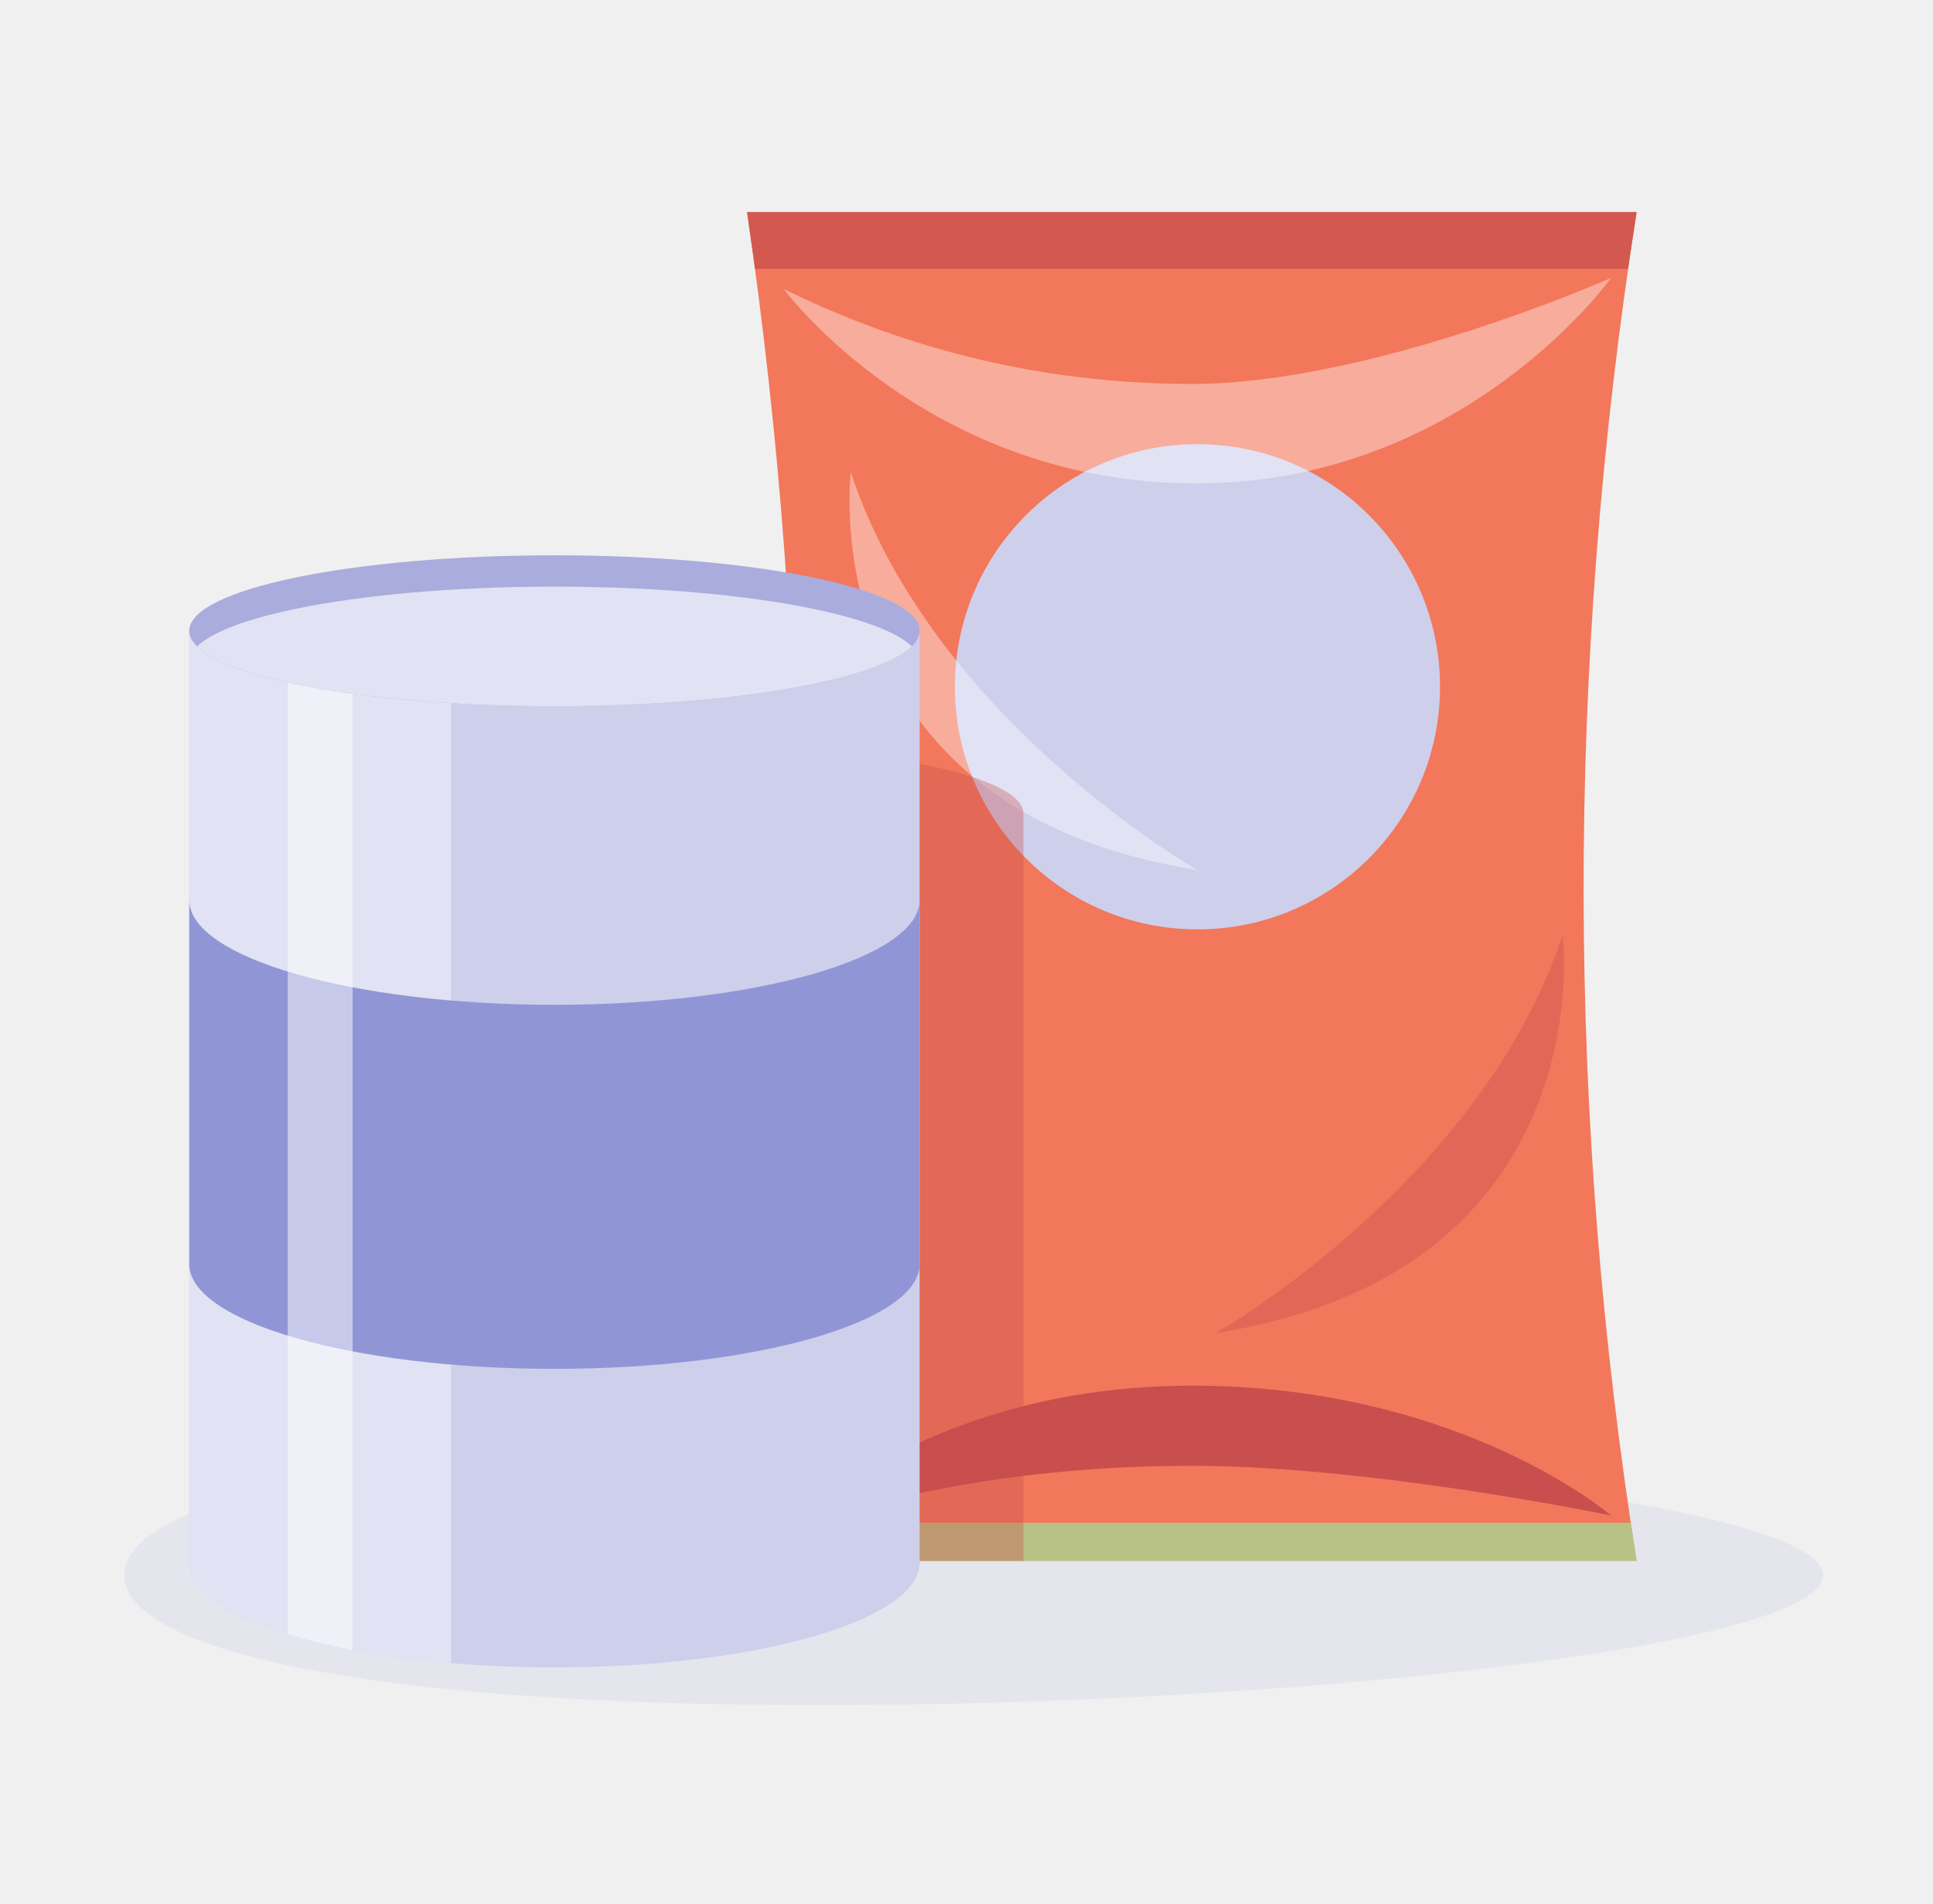
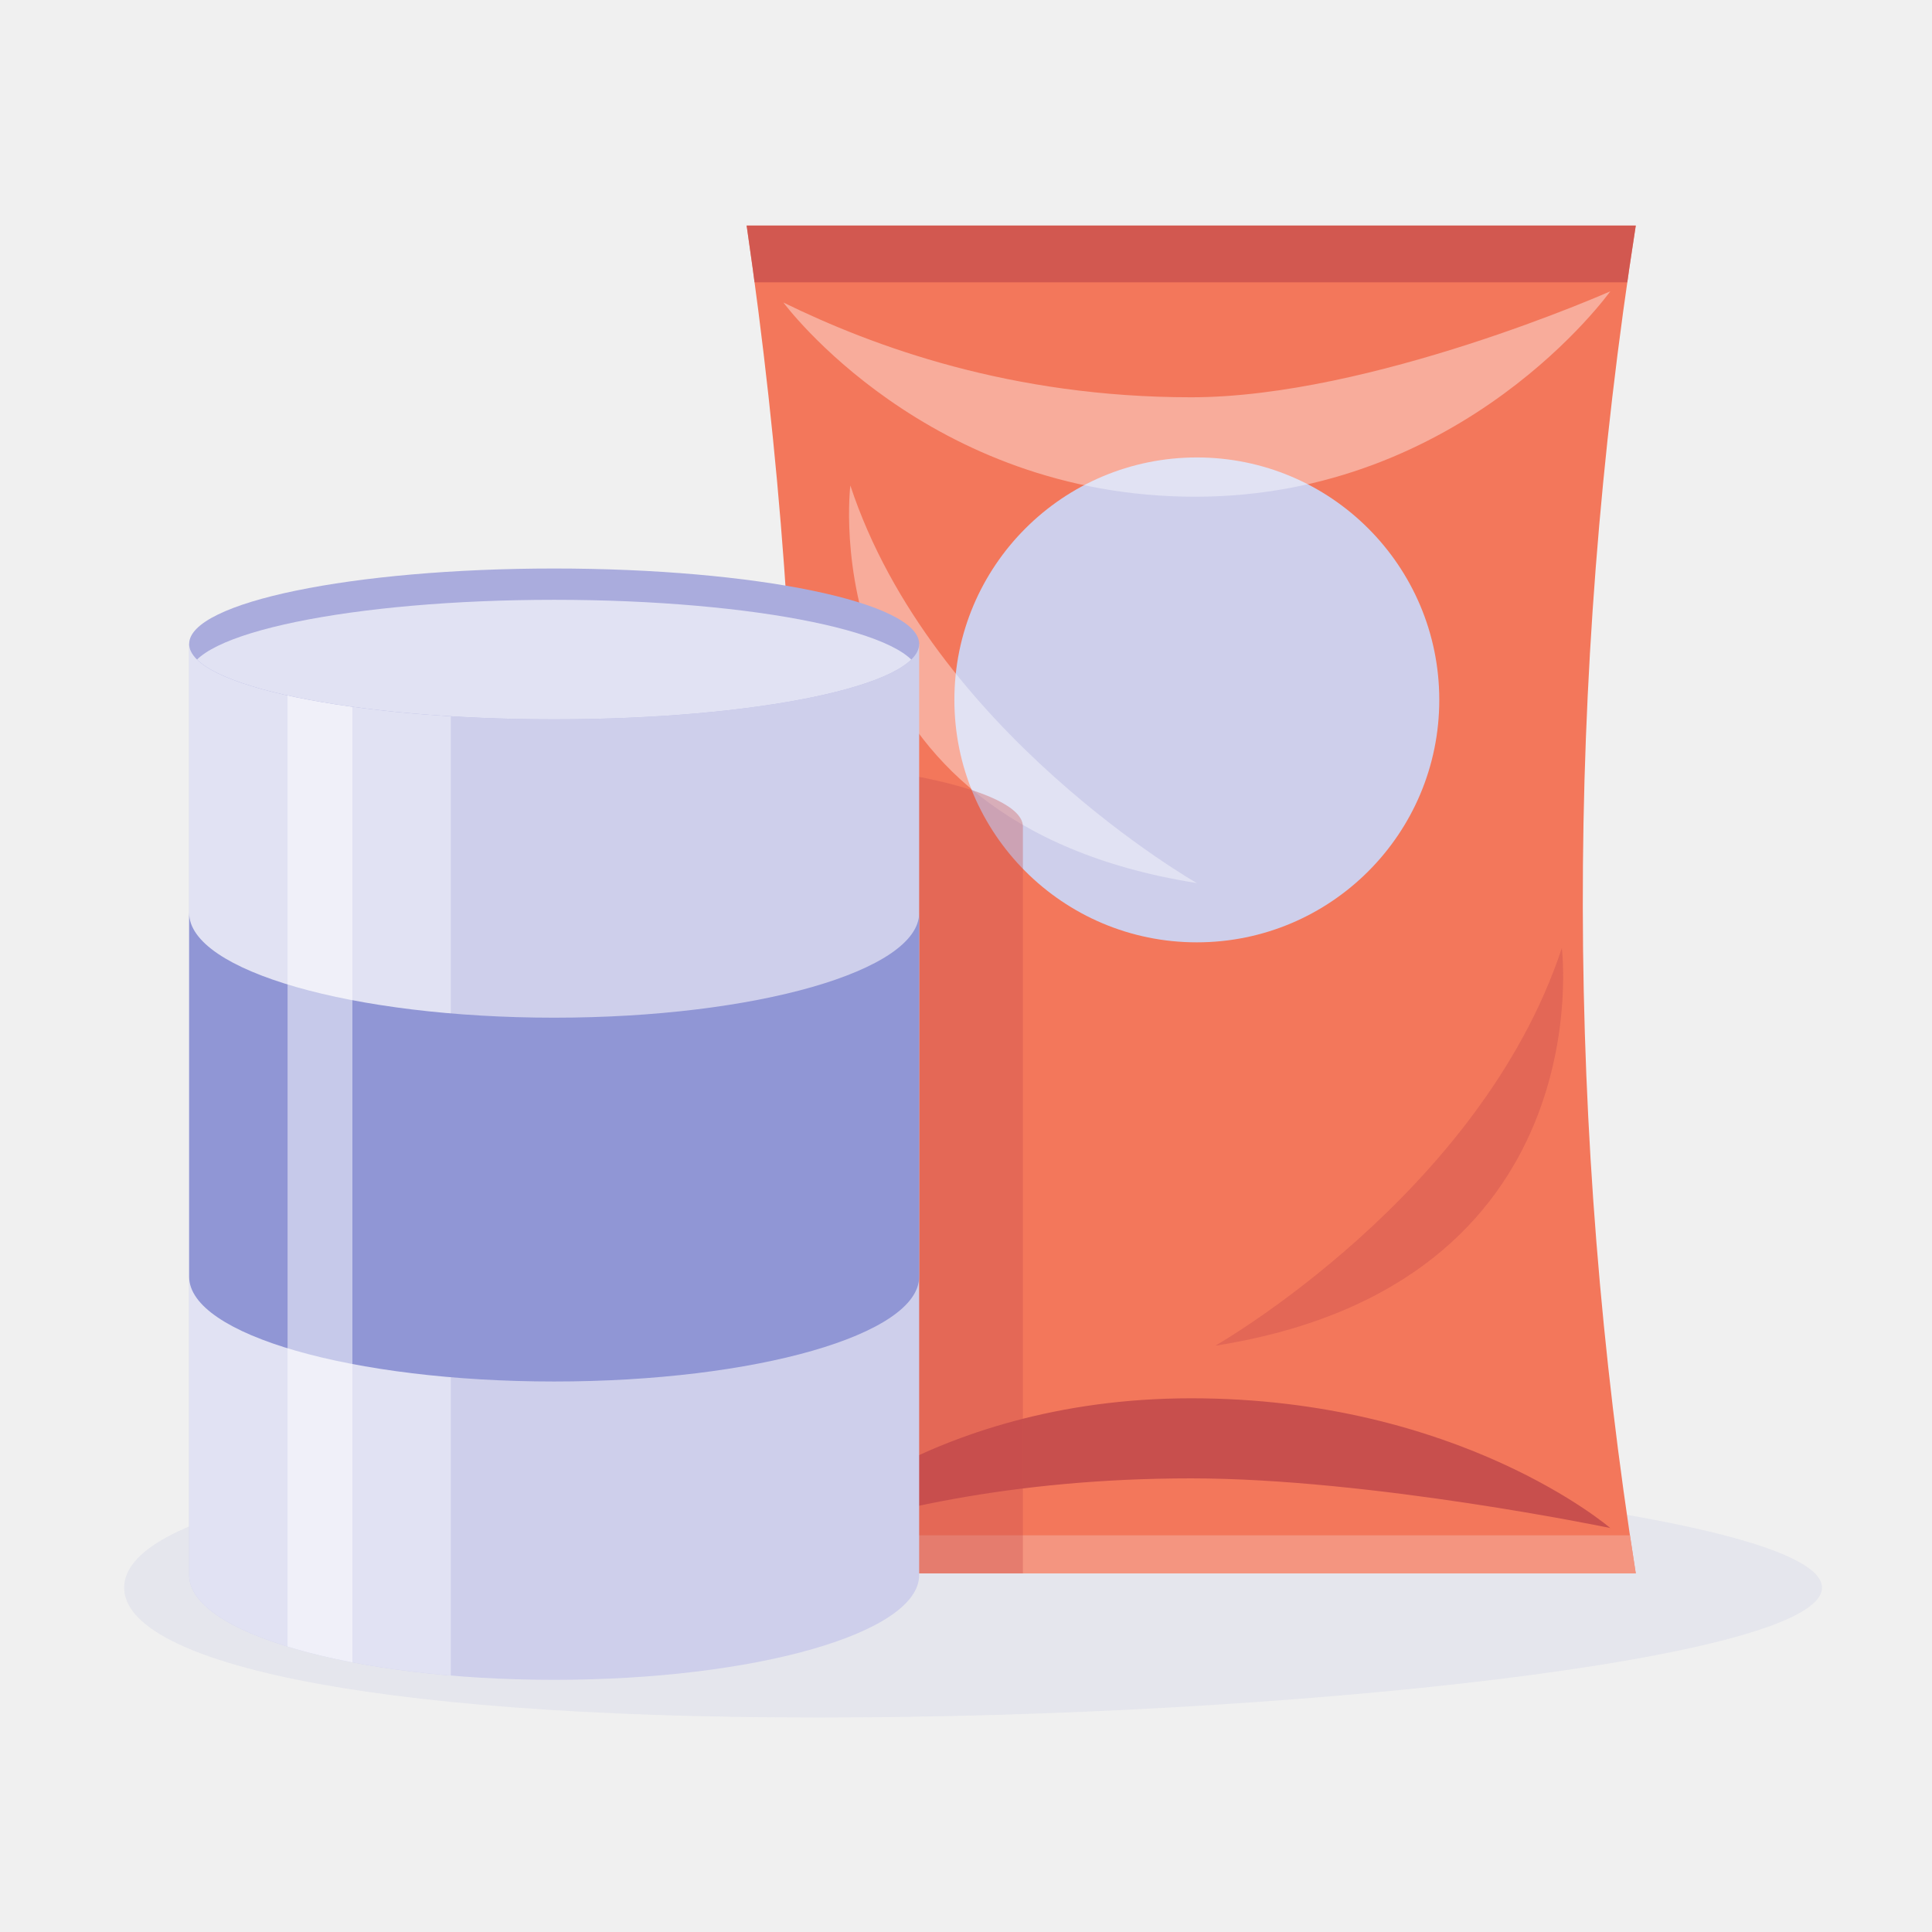
- <svg xmlns="http://www.w3.org/2000/svg" width="100%" height="100%" viewBox="0 0 65 64" version="1.1" xml:space="preserve" style="fill-rule:evenodd;clip-rule:evenodd;stroke-linejoin:round;stroke-miterlimit:2;">
-   <rect id="Food-Manufacturers" x="0.738" y="0" width="64" height="64" style="fill:none;" />
-   <path d="M27.546,48.587C43.309,48.587 61.299,50.545 61.299,52.956C61.299,55.368 43.309,57.326 27.546,57.326C11.782,57.326 4.177,55.368 4.177,52.956C4.177,50.545 11.782,48.587 27.546,48.587Z" style="fill:#b5b8e2;fill-opacity:0.18;" />
+ <svg xmlns="http://www.w3.org/2000/svg" width="100%" height="100%" viewBox="0 0 65 65" version="1.1" xml:space="preserve" style="fill-rule:evenodd;clip-rule:evenodd;stroke-linejoin:round;stroke-miterlimit:2;">
+   <rect id="Food-Manufacturers" x="0.738" y="0.458" width="64" height="64" style="fill:none;" />
+   <path d="M27.546,49.045C43.309,49.045 61.299,51.003 61.299,53.415C61.299,55.826 43.309,57.784 27.546,57.784C11.782,57.784 4.177,55.826 4.177,53.415C4.177,51.003 11.782,49.045 27.546,49.045Z" style="fill:#b5b8e2;fill-opacity:0.18;" />
  <g>
-     <path d="M55.034,7.131L25.12,7.131C27.357,22.437 27.361,37.553 25.12,52.477L55.034,52.477C52.699,37.694 52.616,22.579 55.034,7.131Z" style="fill:#f3775b;" />
+     <path d="M55.034,7.589L25.12,7.589C27.357,22.896 27.361,38.011 25.12,52.935L55.034,52.935C52.699,38.152 52.616,23.038 55.034,7.589Z" style="fill:#f3775b;" />
    <clipPath id="_clip1">
-       <path d="M55.034,7.131L25.12,7.131C27.357,22.437 27.361,37.553 25.12,52.477L55.034,52.477C52.699,37.694 52.616,22.579 55.034,7.131Z" />
+       <path d="M55.034,7.589L25.12,7.589C27.357,22.896 27.361,38.011 25.12,52.935L55.034,52.935C52.699,38.152 52.616,23.038 55.034,7.589Z" />
    </clipPath>
    <g clip-path="url(#_clip1)">
-       <rect x="20.919" y="3.266" width="40.806" height="5.774" style="fill:#c84f4d;fill-opacity:0.76;" />
-       <rect x="20.919" y="51.195" width="40.806" height="5.774" style="fill:#a7da94;fill-opacity:0.76;" />
-       <path id="_-Curve-" d="M26.357,51.484C26.357,51.484 31.041,46.586 40.077,46.586C49.113,46.586 54.176,50.951 54.176,50.951C54.176,50.951 46.14,49.28 40.077,49.28C34.014,49.28 29.384,50.395 26.357,51.484Z" style="fill:#c84f4d;" />
-       <circle cx="40.266" cy="23.089" r="8.157" style="fill:#cecfeb;" />
-       <path d="M26.357,9.719C26.357,9.719 31.178,16.254 40.213,16.254C49.249,16.254 54.176,9.343 54.176,9.343C54.176,9.343 46.14,12.908 40.077,12.908C34.014,12.908 29.384,11.202 26.357,9.719Z" style="fill:#fff;fill-opacity:0.39;" />
-       <path d="M28.609,15.876C28.609,15.876 27.199,27.191 40.266,29.252C40.266,29.252 31.347,24.171 28.609,15.876Z" style="fill:#fff;fill-opacity:0.39;" />
-       <path d="M52.546,31.439C52.546,31.439 53.956,42.754 40.889,44.816C40.889,44.816 49.808,39.734 52.546,31.439Z" style="fill:#c84f4d;fill-opacity:0.39;" />
-       <path d="M12.108,27.352C12.108,26.08 17.105,25.048 23.261,25.048C29.417,25.048 34.415,26.08 34.415,27.352L34.415,55.808C34.415,57.574 29.417,59.008 23.261,59.008C17.105,59.008 12.108,57.574 12.108,55.808L12.108,27.352Z" style="fill:#c84f4d;fill-opacity:0.35;" />
+       <rect x="20.919" y="3.725" width="40.806" height="5.774" style="fill:#c84f4d;fill-opacity:0.76;" />
+       <rect x="20.919" y="51.654" width="40.806" height="5.774" style="fill:#f59f8b;fill-opacity:0.76;" />
+       <path id="_-Curve-" d="M26.357,51.942C26.357,51.942 31.041,47.044 40.077,47.044C49.113,47.044 54.176,51.409 54.176,51.409C54.176,51.409 46.14,49.738 40.077,49.738C34.014,49.738 29.384,50.854 26.357,51.942Z" style="fill:#c84f4d;" />
+       <circle cx="40.266" cy="23.547" r="8.157" style="fill:#cecfeb;" />
+       <path d="M26.357,10.178C26.357,10.178 31.178,16.712 40.213,16.712C49.249,16.712 54.176,9.801 54.176,9.801C54.176,9.801 46.14,13.366 40.077,13.366C34.014,13.366 29.384,11.66 26.357,10.178Z" style="fill:#fff;fill-opacity:0.39;" />
+       <path d="M28.609,16.334C28.609,16.334 27.199,27.649 40.266,29.71C40.266,29.71 31.347,24.629 28.609,16.334Z" style="fill:#fff;fill-opacity:0.39;" />
+       <path d="M52.546,31.897C52.546,31.897 53.956,43.213 40.889,45.274C40.889,45.274 49.808,40.192 52.546,31.897Z" style="fill:#c84f4d;fill-opacity:0.39;" />
+       <path d="M12.108,27.811C12.108,26.539 17.105,25.506 23.261,25.506C29.417,25.506 34.415,26.539 34.415,27.811L34.415,56.266C34.415,58.032 29.417,59.466 23.261,59.466C17.105,59.466 12.108,58.032 12.108,56.266L12.108,27.811Z" style="fill:#c84f4d;fill-opacity:0.35;" />
    </g>
  </g>
  <g>
-     <path d="M30.924,52.535C30.924,54.48 25.422,56.058 18.644,56.058C11.866,56.058 6.364,54.48 6.364,52.535L6.364,21.206L30.924,21.206L30.924,52.535Z" style="fill:#cecfeb;" />
+     <path d="M30.924,52.993C30.924,54.938 25.422,56.516 18.644,56.516C11.866,56.516 6.364,54.938 6.364,52.993L6.364,21.664L30.924,21.664L30.924,52.993Z" style="fill:#cecfeb;" />
    <clipPath id="_clip2">
-       <path d="M30.924,52.535C30.924,54.48 25.422,56.058 18.644,56.058C11.866,56.058 6.364,54.48 6.364,52.535L6.364,21.206L30.924,21.206L30.924,52.535Z" />
+       <path d="M30.924,52.993C30.924,54.938 25.422,56.516 18.644,56.516C11.866,56.516 6.364,54.938 6.364,52.993L6.364,21.664L30.924,21.664L30.924,52.993Z" />
    </clipPath>
    <g clip-path="url(#_clip2)">
-       <rect x="6.364" y="21.206" width="8.803" height="43.253" style="fill:#e1e2f3;" />
-       <path d="M30.924,30.258L30.924,42.498C30.924,44.442 25.422,46.021 18.644,46.021C11.866,46.021 6.364,44.442 6.364,42.498L6.364,30.258C6.364,32.202 11.867,33.781 18.644,33.781C25.422,33.781 30.924,32.202 30.924,30.258Z" style="fill:#9096d5;" />
-       <rect x="9.675" y="21.206" width="2.181" height="43.253" style="fill:#fff;fill-opacity:0.49;" />
+       <rect x="6.364" y="21.664" width="8.803" height="43.253" style="fill:#e1e2f3;" />
+       <path d="M30.924,30.716L30.924,42.956C30.924,44.9 25.422,46.479 18.644,46.479C11.866,46.479 6.364,44.9 6.364,42.956L6.364,30.716C6.364,32.66 11.867,34.239 18.644,34.239C25.422,34.239 30.924,32.66 30.924,30.716Z" style="fill:#9096d5;" />
+       <rect x="9.675" y="21.664" width="2.181" height="43.253" style="fill:#fff;fill-opacity:0.49;" />
    </g>
-     <ellipse cx="18.644" cy="21.206" rx="12.28" ry="2.537" style="fill:#aaacdd;" />
+     <ellipse cx="18.644" cy="21.664" rx="12.28" ry="2.537" style="fill:#aaacdd;" />
    <clipPath id="_clip3">
-       <ellipse cx="18.644" cy="21.206" rx="12.28" ry="2.537" />
+       <ellipse cx="18.644" cy="21.664" rx="12.28" ry="2.537" />
    </clipPath>
    <g clip-path="url(#_clip3)">
-       <ellipse cx="18.644" cy="22.259" rx="12.28" ry="2.537" style="fill:#e1e2f3;" />
+       <ellipse cx="18.644" cy="22.717" rx="12.28" ry="2.537" style="fill:#e1e2f3;" />
    </g>
  </g>
</svg>
